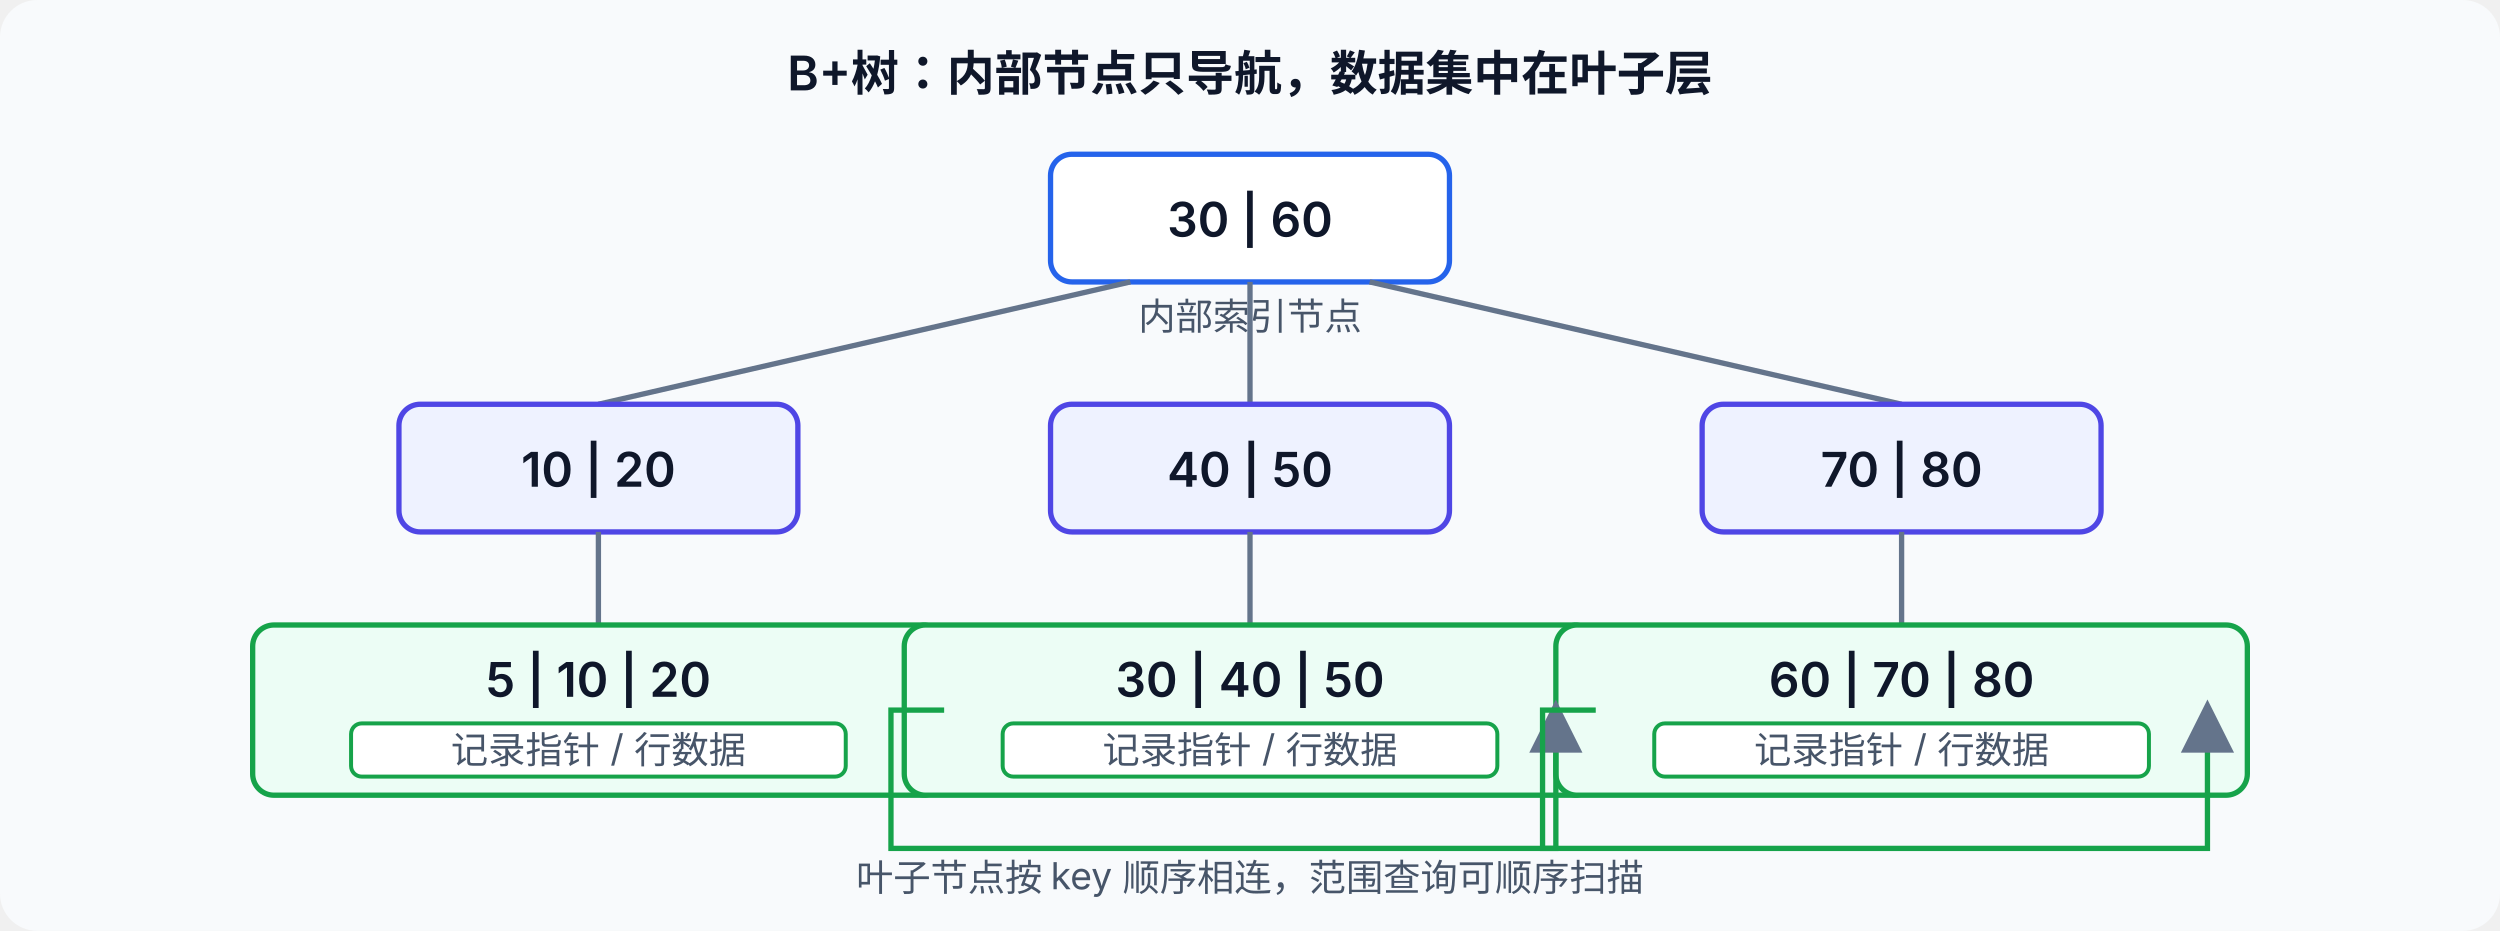
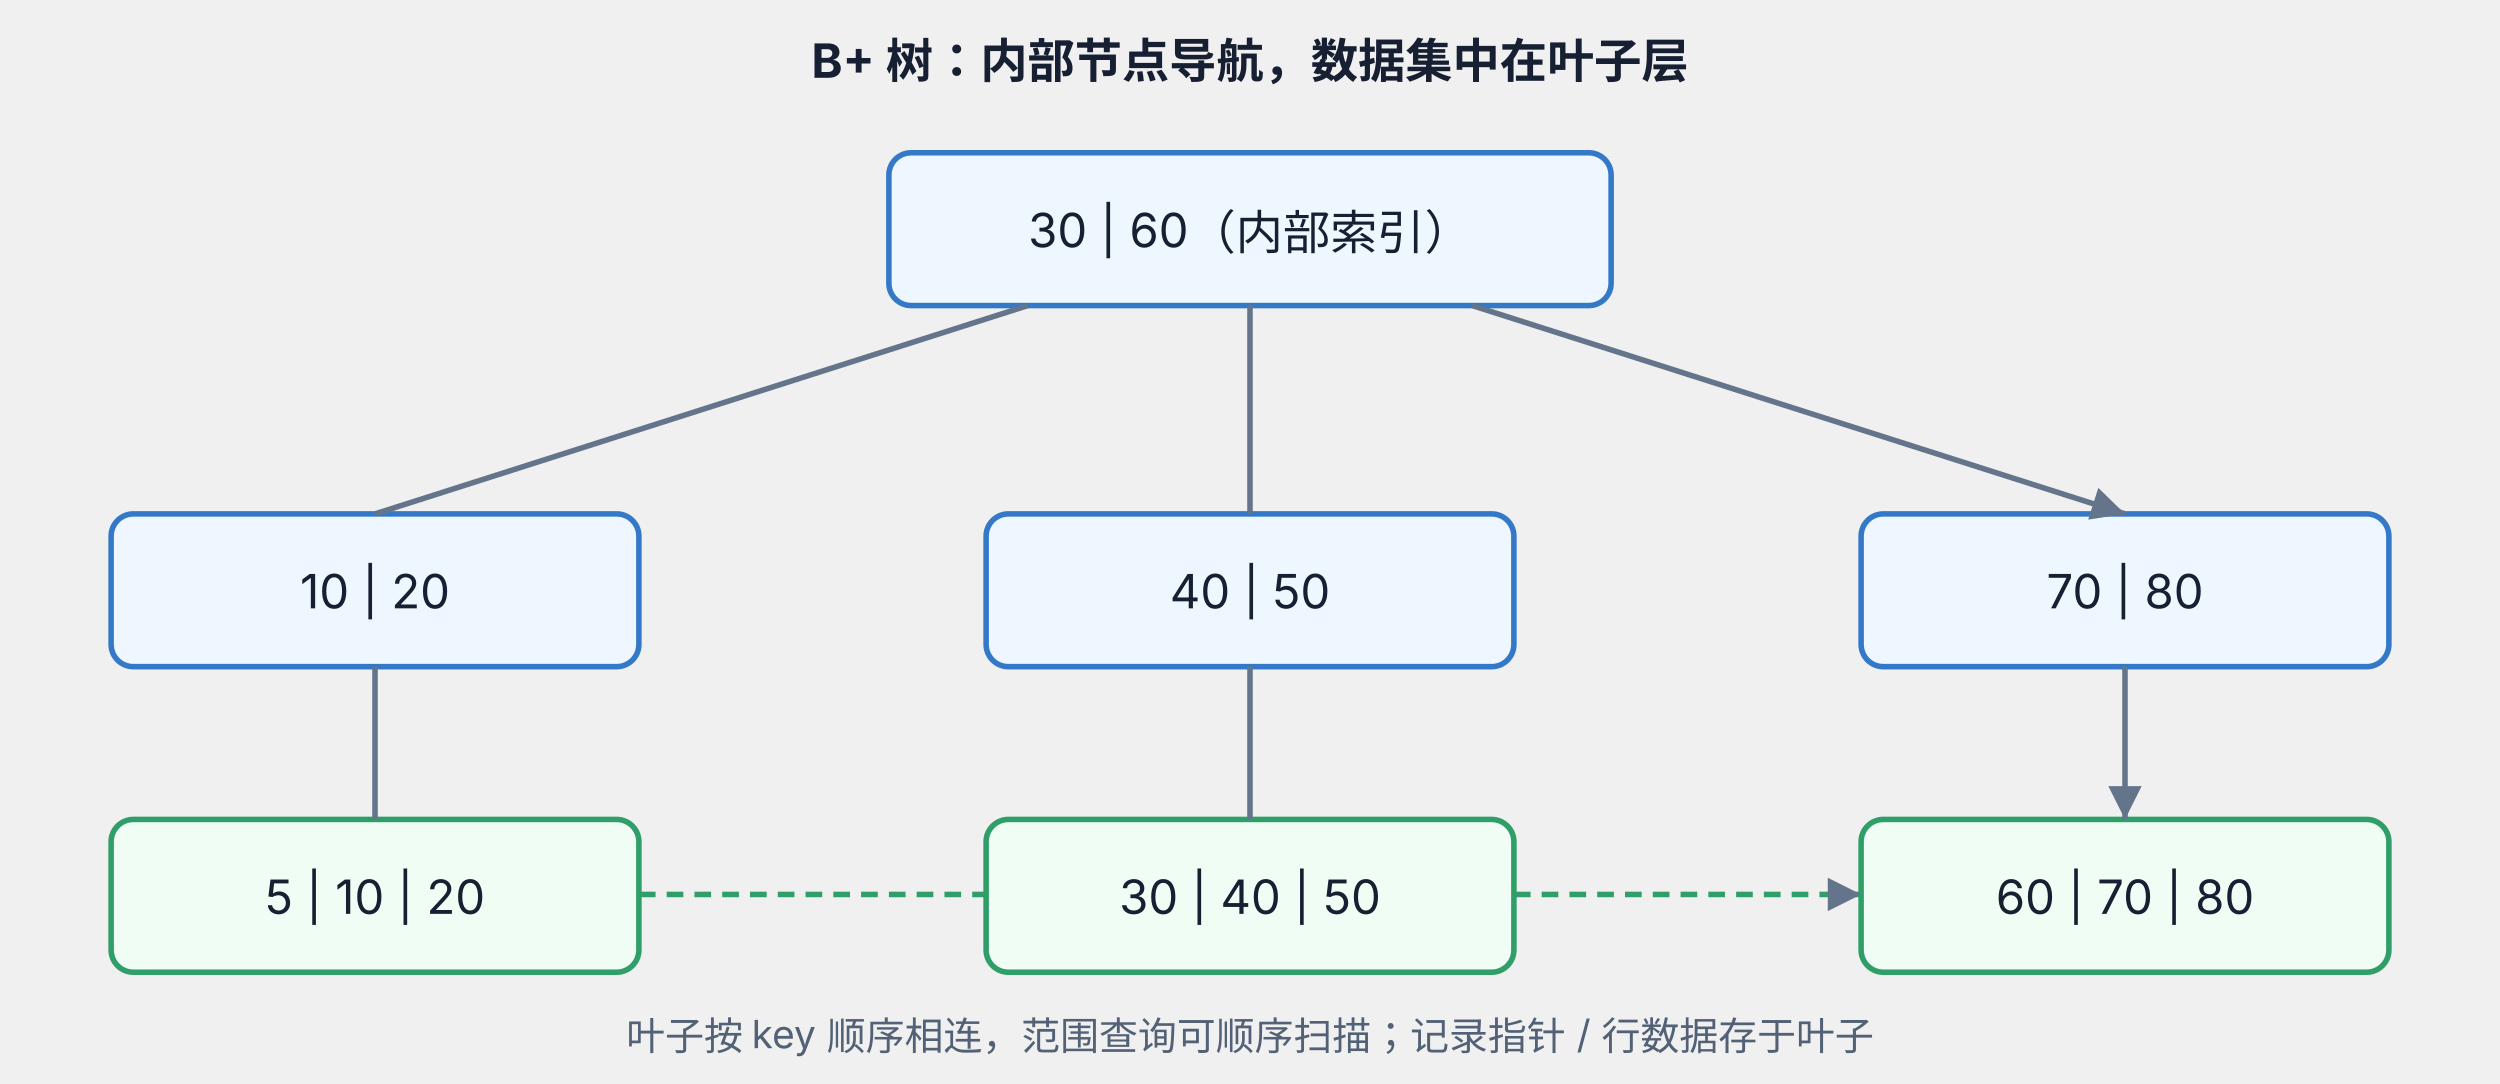
- <svg xmlns="http://www.w3.org/2000/svg" width="940" height="350" viewBox="0 0 940 350" role="img" aria-labelledby="title desc">
+ <svg xmlns="http://www.w3.org/2000/svg" width="900" height="390" viewBox="0 0 900 390">
  <defs>
-     <marker id="arrow" markerWidth="10" markerHeight="10" refX="8" refY="5" orient="auto">
-       <path d="M0 0 L10 5 L0 10 Z" fill="#64748b" />
+     <marker id="a" markerWidth="8" markerHeight="8" refX="6" refY="3" orient="auto">
+       <path d="M0,0 L6,3 L0,6 Z" fill="#64748b" />
    </marker>
-     <style>
-       .bg{fill:#f8fafc}.root{fill:#fff;stroke:#2563eb;stroke-width:2}.idx{fill:#eef2ff;stroke:#4f46e5;stroke-width:2}.leaf{fill:#ecfdf5;stroke:#16a34a;stroke-width:2}.data{fill:#fff;stroke:#16a34a;stroke-width:1.5}.text{font:600 18px -apple-system,BlinkMacSystemFont,"Segoe UI",sans-serif;fill:#0f172a}.small{font:14px -apple-system,BlinkMacSystemFont,"Segoe UI",sans-serif;fill:#475569}.edge{stroke:#64748b;stroke-width:2;fill:none}.link{stroke:#16a34a;stroke-width:2;fill:none;marker-end:url(#arrow)}
-     </style>
  </defs>
-   <rect class="bg" width="940" height="350" rx="14" />
-   <text x="470" y="34" text-anchor="middle" class="text">B+树：内部节点只导航，数据集中在叶子层</text>
-   <rect class="root" x="395" y="58" width="150" height="48" rx="8" />
-   <text x="470" y="89" text-anchor="middle" class="text">30 | 60</text>
-   <text x="470" y="124" text-anchor="middle" class="small">内部索引节点</text>
-   <path class="edge" d="M425 106 L225 152" />
-   <path class="edge" d="M470 106 L470 152" />
-   <path class="edge" d="M515 106 L715 152" />
-   <rect class="idx" x="150" y="152" width="150" height="48" rx="8" />
-   <rect class="idx" x="395" y="152" width="150" height="48" rx="8" />
-   <rect class="idx" x="640" y="152" width="150" height="48" rx="8" />
-   <text x="225" y="183" text-anchor="middle" class="text">10 | 20</text>
-   <text x="470" y="183" text-anchor="middle" class="text">40 | 50</text>
-   <text x="715" y="183" text-anchor="middle" class="text">70 | 80</text>
-   <path class="edge" d="M225 200 L225 235" />
-   <path class="edge" d="M470 200 L470 235" />
-   <path class="edge" d="M715 200 L715 235" />
-   <rect class="leaf" x="95" y="235" width="260" height="64" rx="8" />
-   <rect class="leaf" x="340" y="235" width="260" height="64" rx="8" />
-   <rect class="leaf" x="585" y="235" width="260" height="64" rx="8" />
-   <text x="225" y="262" text-anchor="middle" class="text">5 | 10 | 20</text>
-   <text x="470" y="262" text-anchor="middle" class="text">30 | 40 | 50</text>
-   <text x="715" y="262" text-anchor="middle" class="text">60 | 70 | 80</text>
-   <rect class="data" x="132" y="272" width="186" height="20" rx="4" />
-   <rect class="data" x="377" y="272" width="186" height="20" rx="4" />
-   <rect class="data" x="622" y="272" width="186" height="20" rx="4" />
-   <text x="225" y="287" text-anchor="middle" class="small">记录指针 / 行数据</text>
-   <text x="470" y="287" text-anchor="middle" class="small">记录指针 / 行数据</text>
-   <text x="715" y="287" text-anchor="middle" class="small">记录指针 / 行数据</text>
-   <path class="link" d="M355 267 L335 267 L335 319 L585 319 L585 267" />
-   <path class="link" d="M600 267 L580 267 L580 319 L830 319 L830 267" />
-   <text x="470" y="335" text-anchor="middle" class="small">叶子节点按 key 顺序相连，范围查询可顺序扫描</text>
+   <style>text{font-family:-apple-system,BlinkMacSystemFont,"Segoe UI","PingFang SC",sans-serif;fill:#172033}.n{fill:#eef6ff;stroke:#3478c8;stroke-width:2;rx:8}.l{fill:#f0fdf4;stroke:#2f9e68;stroke-width:2;rx:8}.t{font-size:17px;text-anchor:middle}.s{font-size:14px;text-anchor:middle;fill:#526176}.e{stroke:#64748b;stroke-width:2;marker-end:url(#a)}.d{stroke:#2f9e68;stroke-width:2;stroke-dasharray:6 4;marker-end:url(#a)}</style>
+   <text x="450" y="28" class="t" font-weight="700">B+ 树：内部节点导航，数据集中在叶子层</text>
+   <rect x="320" y="55" width="260" height="55" class="n" />
+   <text x="450" y="89" class="t">30 | 60（内部索引）</text>
+   <rect x="40" y="185" width="190" height="55" class="n" />
+   <text x="135" y="219" class="t">10 | 20</text>
+   <rect x="355" y="185" width="190" height="55" class="n" />
+   <text x="450" y="219" class="t">40 | 50</text>
+   <rect x="670" y="185" width="190" height="55" class="n" />
+   <text x="765" y="219" class="t">70 | 80</text>
+   <path d="M370 110 L135 185 M450 110 L450 185 M530 110 L765 185" class="e" />
+   <rect x="40" y="295" width="190" height="55" class="l" />
+   <text x="135" y="329" class="t">5 | 10 | 20</text>
+   <rect x="355" y="295" width="190" height="55" class="l" />
+   <text x="450" y="329" class="t">30 | 40 | 50</text>
+   <rect x="670" y="295" width="190" height="55" class="l" />
+   <text x="765" y="329" class="t">60 | 70 | 80</text>
+   <path d="M135 240 L135 295 M450 240 L450 295 M765 240 L765 295" class="e" />
+   <path d="M230 322 L355 322 M545 322 L670 322" class="d" />
+   <text x="450" y="378" class="s">叶子按 key 顺序相连，范围查询可顺序扫描；记录指针 / 行数据存于叶子</text>
</svg>
